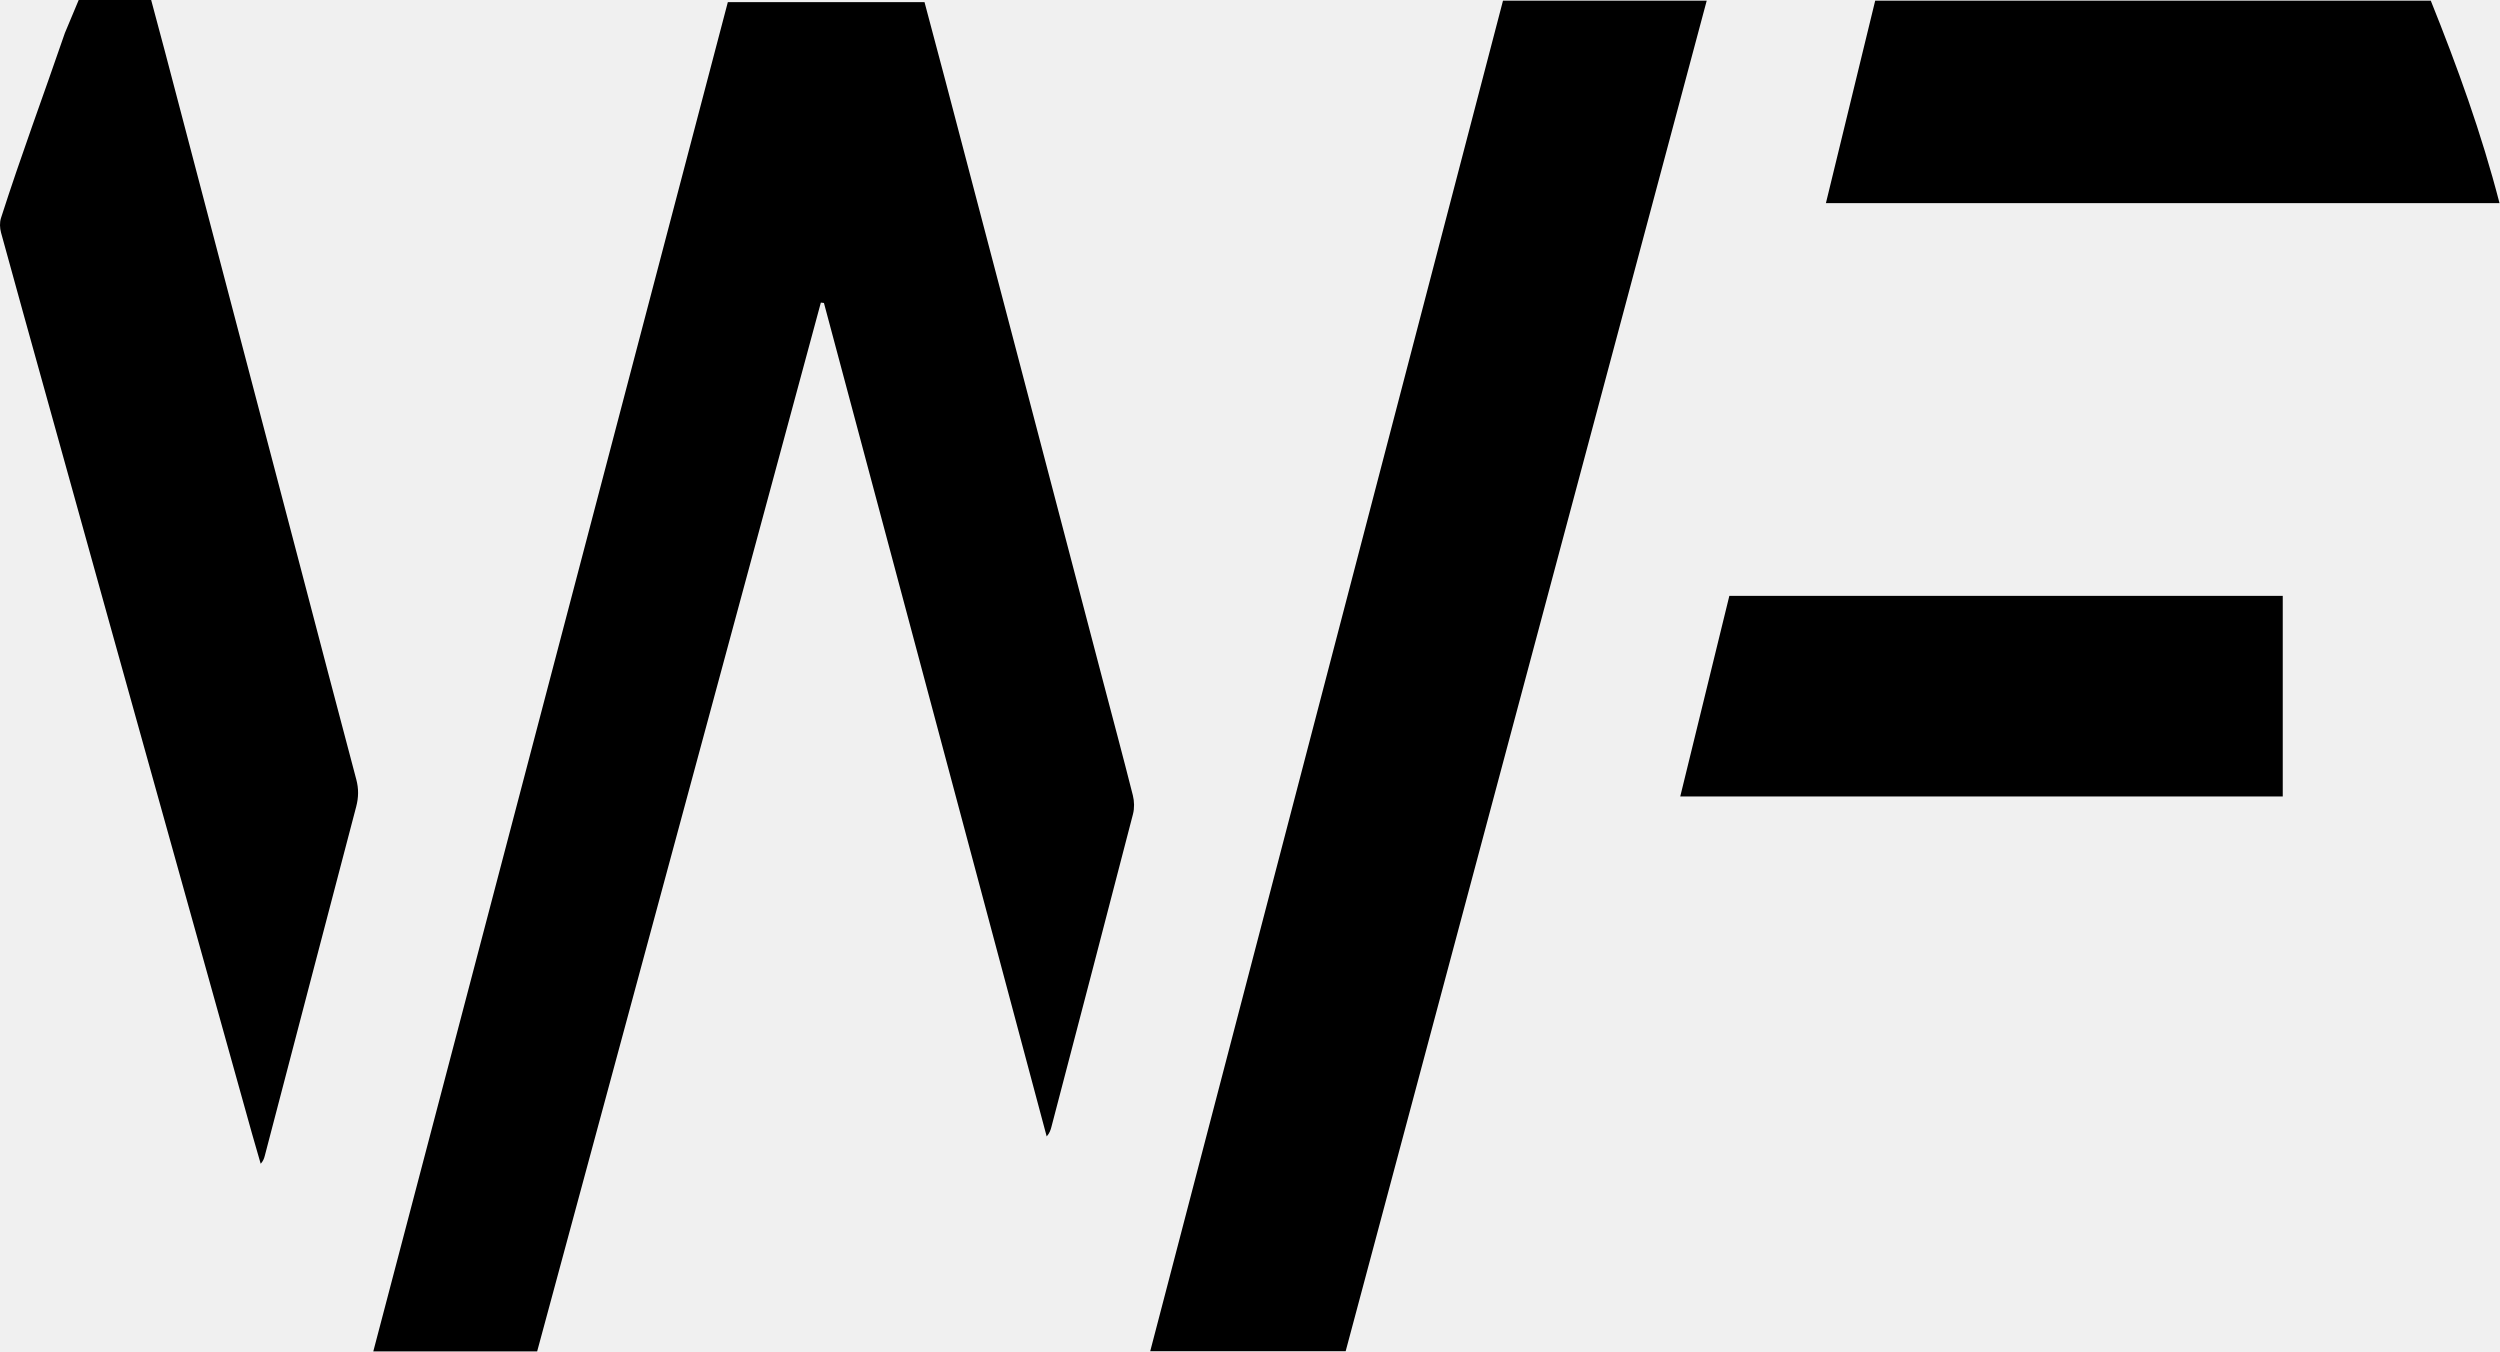
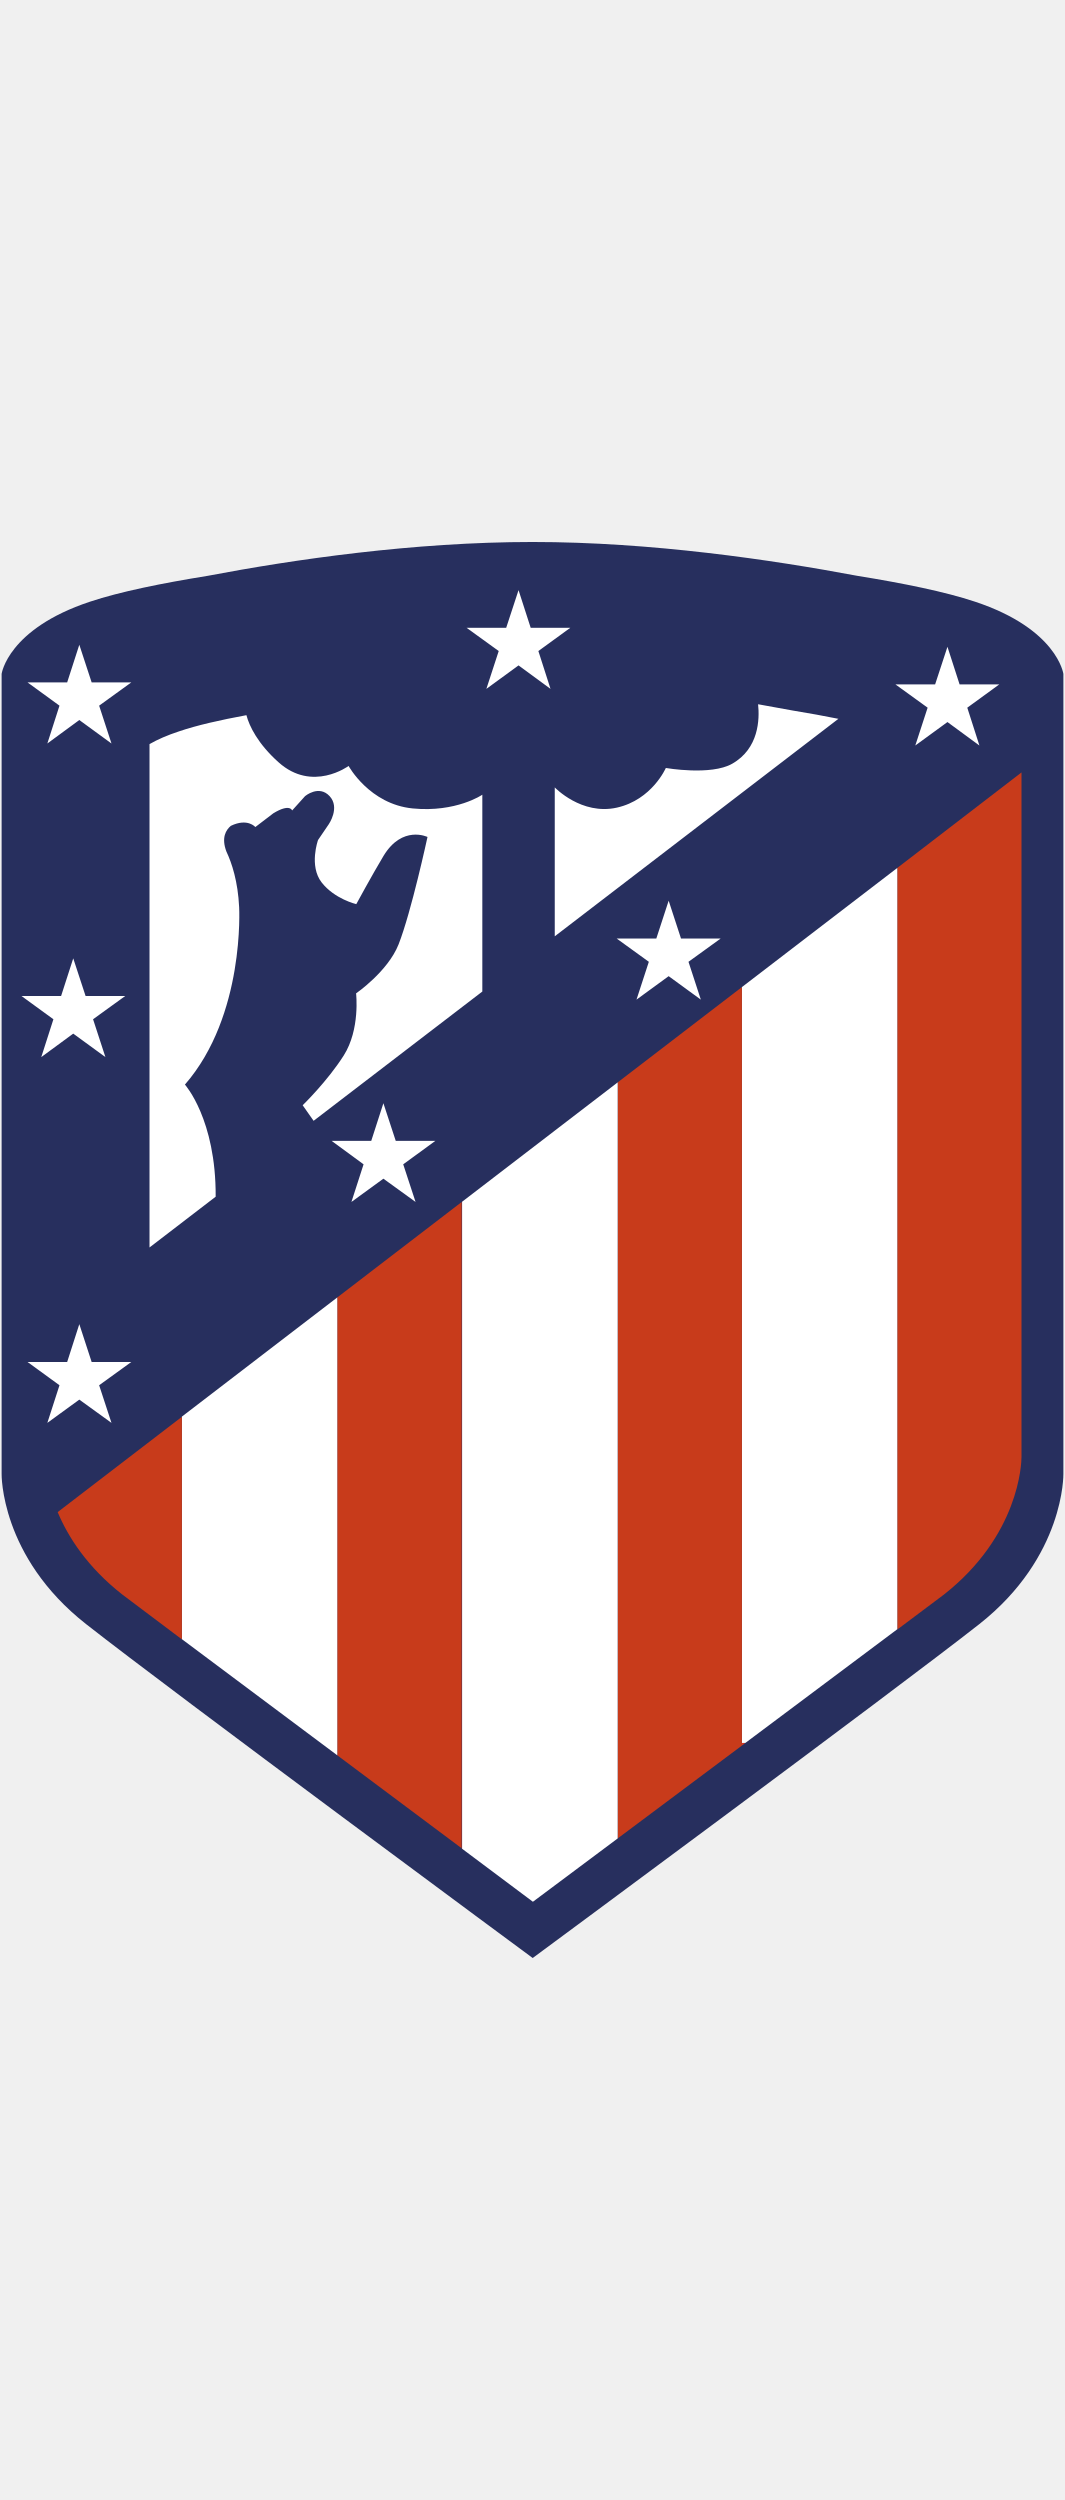
- <svg xmlns="http://www.w3.org/2000/svg" width="100%" height="100%" viewBox="0 0 3987 2156" version="1.1" xml:space="preserve" style="fill-rule:evenodd;clip-rule:evenodd;stroke-linejoin:round;stroke-miterlimit:2;">
-   <path d="M595.327,2155.18c188.363,-716.859 376.513,-1432.86 565.431,-2151.81l313.65,0c10.832,40.722 22.294,83.491 33.563,126.313c38.112,144.862 76.19,289.738 114.212,434.625c45.41,172.984 90.728,345.987 136.122,518.988c16.184,61.675 32.756,123.271 48.356,185.087c2.382,9.45 2.657,20.547 0.238,29.922c-43.056,166.534 -86.681,332.903 -130.206,499.291c-1.272,4.853 -2.885,9.631 -7.435,14.812c-118.412,-443.078 -236.818,-886.156 -355.24,-1329.23c-1.632,-0.203 -3.269,-0.4 -4.91,-0.6c-150.75,557.313 -301.509,1114.62 -452.453,1672.6" />
-   <path d="M1834.37,2154.88c187.74,-718.706 374.965,-1435.5 562.612,-2153.85l324.9,0c-192.206,718.991 -383.897,1436.02 -575.809,2153.85" />
-   <path d="M125.505,0l115.566,0c7.472,27.925 14.759,54.712 21.809,81.562c72.091,274.254 144.138,548.516 216.184,822.782c29.654,112.903 59.097,225.859 89.129,338.672c3.962,14.887 3.753,28.637 -0.147,43.487c-48.816,185.56 -97.232,371.228 -145.791,556.86c-1.106,4.25 -2.625,8.368 -6.5,12.634c-4.65,-16.113 -9.409,-32.206 -13.937,-48.375c-29.275,-104.738 -58.497,-209.509 -87.732,-314.263c-46.856,-167.837 -93.759,-335.653 -140.562,-503.509c-33.344,-119.591 -66.556,-239.209 -99.828,-358.822c-24.106,-86.669 -48.338,-173.309 -72.05,-260.087c-1.956,-7.216 -2.378,-15.988 -0.113,-23.079c32.428,-101.065 67.788,-195.715 101.947,-295.24c7.031,-16.763 14.031,-33.534 22.025,-52.622Z" />
-   <path d="M2911.96,323.956c26.388,-108.425 52.425,-215.403 78.61,-322.937l886.025,-0c42.344,105.372 80.875,211.512 109.625,322.937l-1074.26,0Z" />
-   <path d="M3640.53,950.303l0,319.869l-960.859,-0c26.406,-107.888 52.297,-213.722 78.278,-319.869l882.581,0Z" />
+ <svg xmlns="http://www.w3.org/2000/svg" height="2500" viewBox="252.6 57.1 526.4 699.9" width="1065">
+   <path d="m778.2 517.7v-395.4s-3-22.2-43.7-35.7c-14.7-4.9-35.4-9.1-58.3-12.8-42.1-7.9-101.6-16.7-160.4-16.7s-118.3 8.7-160.4 16.7c-22.9 3.7-43.6 7.9-58.3 12.8-40.7 13.5-43.7 35.7-43.7 35.7v395.4s-.8 40.9 41.8 74.3c42.5 33.4 220.7 165 220.7 165s178.2-131.6 220.7-165c42.4-33.4 41.6-74.3 41.6-74.3z" fill="#272f5e" />
+   <path d="m614.5 166.7c-10.5 6-32.8 2.1-32.8 2.1s-6.8 15.7-24.2 19.6c-17.5 3.9-30.7-10-30.7-10v73.6l140.2-107.5c-7-1.4-14.6-2.8-22.6-4.1-5.4-1-11.1-2-17.1-3.1.8 7.4.4 21.9-12.8 29.4zm-322.7-58.8 6.1 18.6h19.6l-15.9 11.5 6.1 18.7-15.9-11.6-15.8 11.6 6-18.7-15.8-11.5h19.6zm-3 155 6.1 18.6h19.6l-15.9 11.5 6.1 18.7-15.9-11.6-15.8 11.6 6-18.7-15.8-11.5h19.6zm3 180.8 6.1 18.7h19.6l-15.9 11.5 6.1 18.6-15.9-11.5-15.8 11.5 6-18.6-15.8-11.5h19.6zm150.3-109.2 6.1 18.6h19.6l-15.9 11.6 6.1 18.6-15.9-11.5-15.8 11.5 6-18.6-15.8-11.6h19.6zm141-100.1 6.1 18.7h19.6l-15.9 11.5 6.1 18.7-15.9-11.6-15.9 11.6 6.1-18.7-15.9-11.5h19.6zm137.8-125.5 6 18.6h19.6l-15.8 11.5 6 18.7-15.8-11.6-15.9 11.6 6.1-18.7-15.9-11.5h19.6zm-212-28 6 18.6h19.6l-15.8 11.5 6 18.7-15.8-11.6-15.9 11.6 6.1-18.7-15.9-11.5h19.6zm-52.3 107.9c-21.4-2.1-31.7-21-31.7-21s-17.9 13.2-34.6-1.8c-10.2-9.1-14.5-17.9-15.9-23.3-13 2.4-24.5 5-33.3 8-5.8 1.9-10.6 4-14.6 6.3v248.8l32.7-25.1c.2-38.3-15.2-55.4-15.2-55.4 29.8-34.2 26.8-87.7 26.8-87.7-.6-12.7-3.6-21.8-6.3-27.5-2.6-6.9-.2-10.7 2.2-12.7 8.3-4 12.1.6 12.1.6l8.9-6.8c8.2-5 9.3-1.4 9.3-1.4l6.4-7.1s6.8-5.7 12.1 0-.4 13.9-.4 13.9l-5.3 7.8s-4.6 12.8 1.8 21 17.1 10.7 17.1 10.7 7.8-14.4 13.5-23.9c9.3-15.3 21.7-9.3 21.7-9.3s-8 37.1-14.3 53.1c-5.3 13.4-21 24.2-21 24.2s2.1 17.8-6.1 30.7-20.3 24.6-20.3 24.6l5.4 7.7 83.4-63.9v-97.3c.1 0-13 8.9-34.4 6.8z" fill="#fff" />
+   <path d="m619.3 652c.6-.4 1.1-.8 1.7-1.3h-1.7zm76.8-57.4c.2-.1.4-.3.6-.4h-.6zm-215.3-211.2v319.4c.1.1.2.1.3.2v-319.8z" fill="#cf3927" />
+   <path d="m696.1 218.2v376h.6c12.9-9.7 21.4-16 22.4-16.8 37.2-29.2 38.4-64.7 38.4-68.1v-338.3z" fill="#c83b1b" />
+   <path d="m696.1 218.2-76.8 58.9v373.6h1.7c28.3-21.2 56.3-42.1 75.1-56.2v-.4z" fill="#fff" />
+   <path d="m619.3 277.1-61.4 47.1v373.7c17.9-13.4 39.7-29.7 61.4-45.9v-1.3z" fill="#c83b1b" />
+   <path d="m557.9 697.9v-373.7l-76.9 59v319.8c20.8 15.6 35 26.2 35 26.2s17.4-13 41.9-31.3z" fill="#fff" />
+   <path d="m419.3 430.5v226.3c22.2 16.6 44.1 33 61.4 45.9v-319.3z" fill="#c83b1b" />
+   <path d="m342.5 599.4c20.4 15.3 48.9 36.6 76.8 57.4v-226.3l-76.8 58.9z" fill="#fff" />
+   <path d="m313 577.3c1.3 1 12.7 9.6 29.5 22.2v-110l-61.4 47.1c5.2 12.4 14.7 27.2 31.9 40.7z" fill="#c83b1b" />
</svg>
